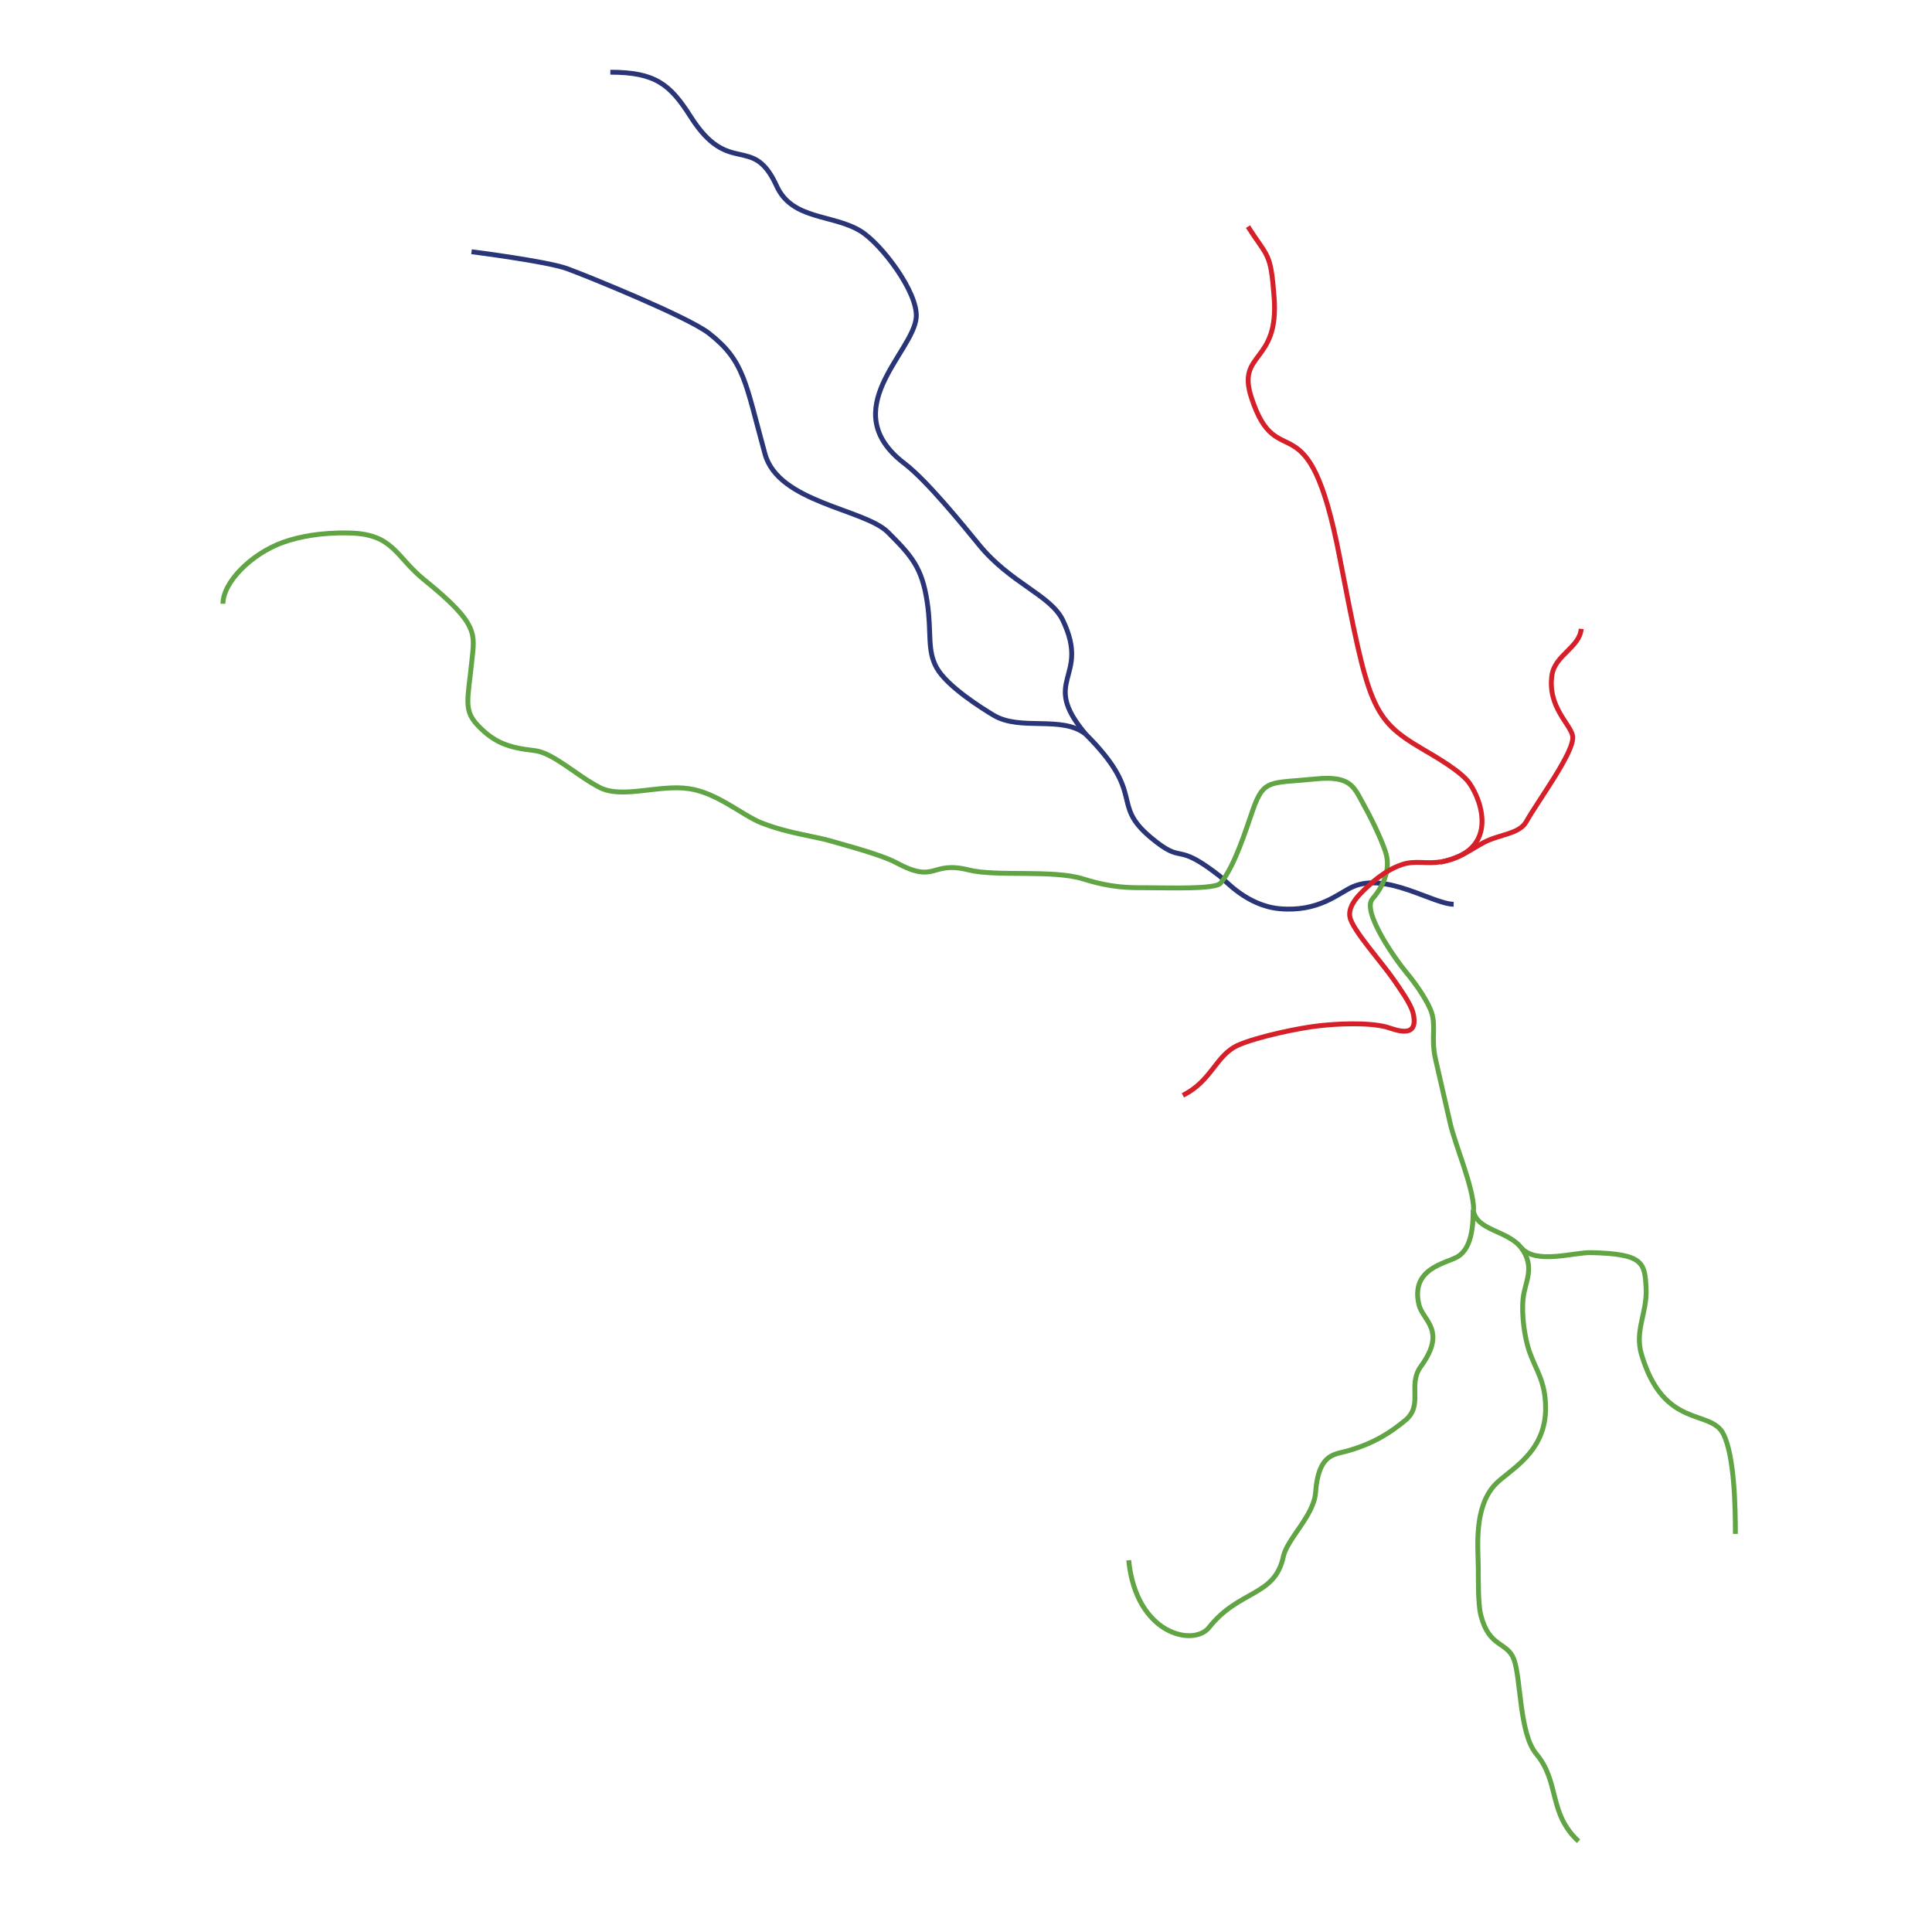
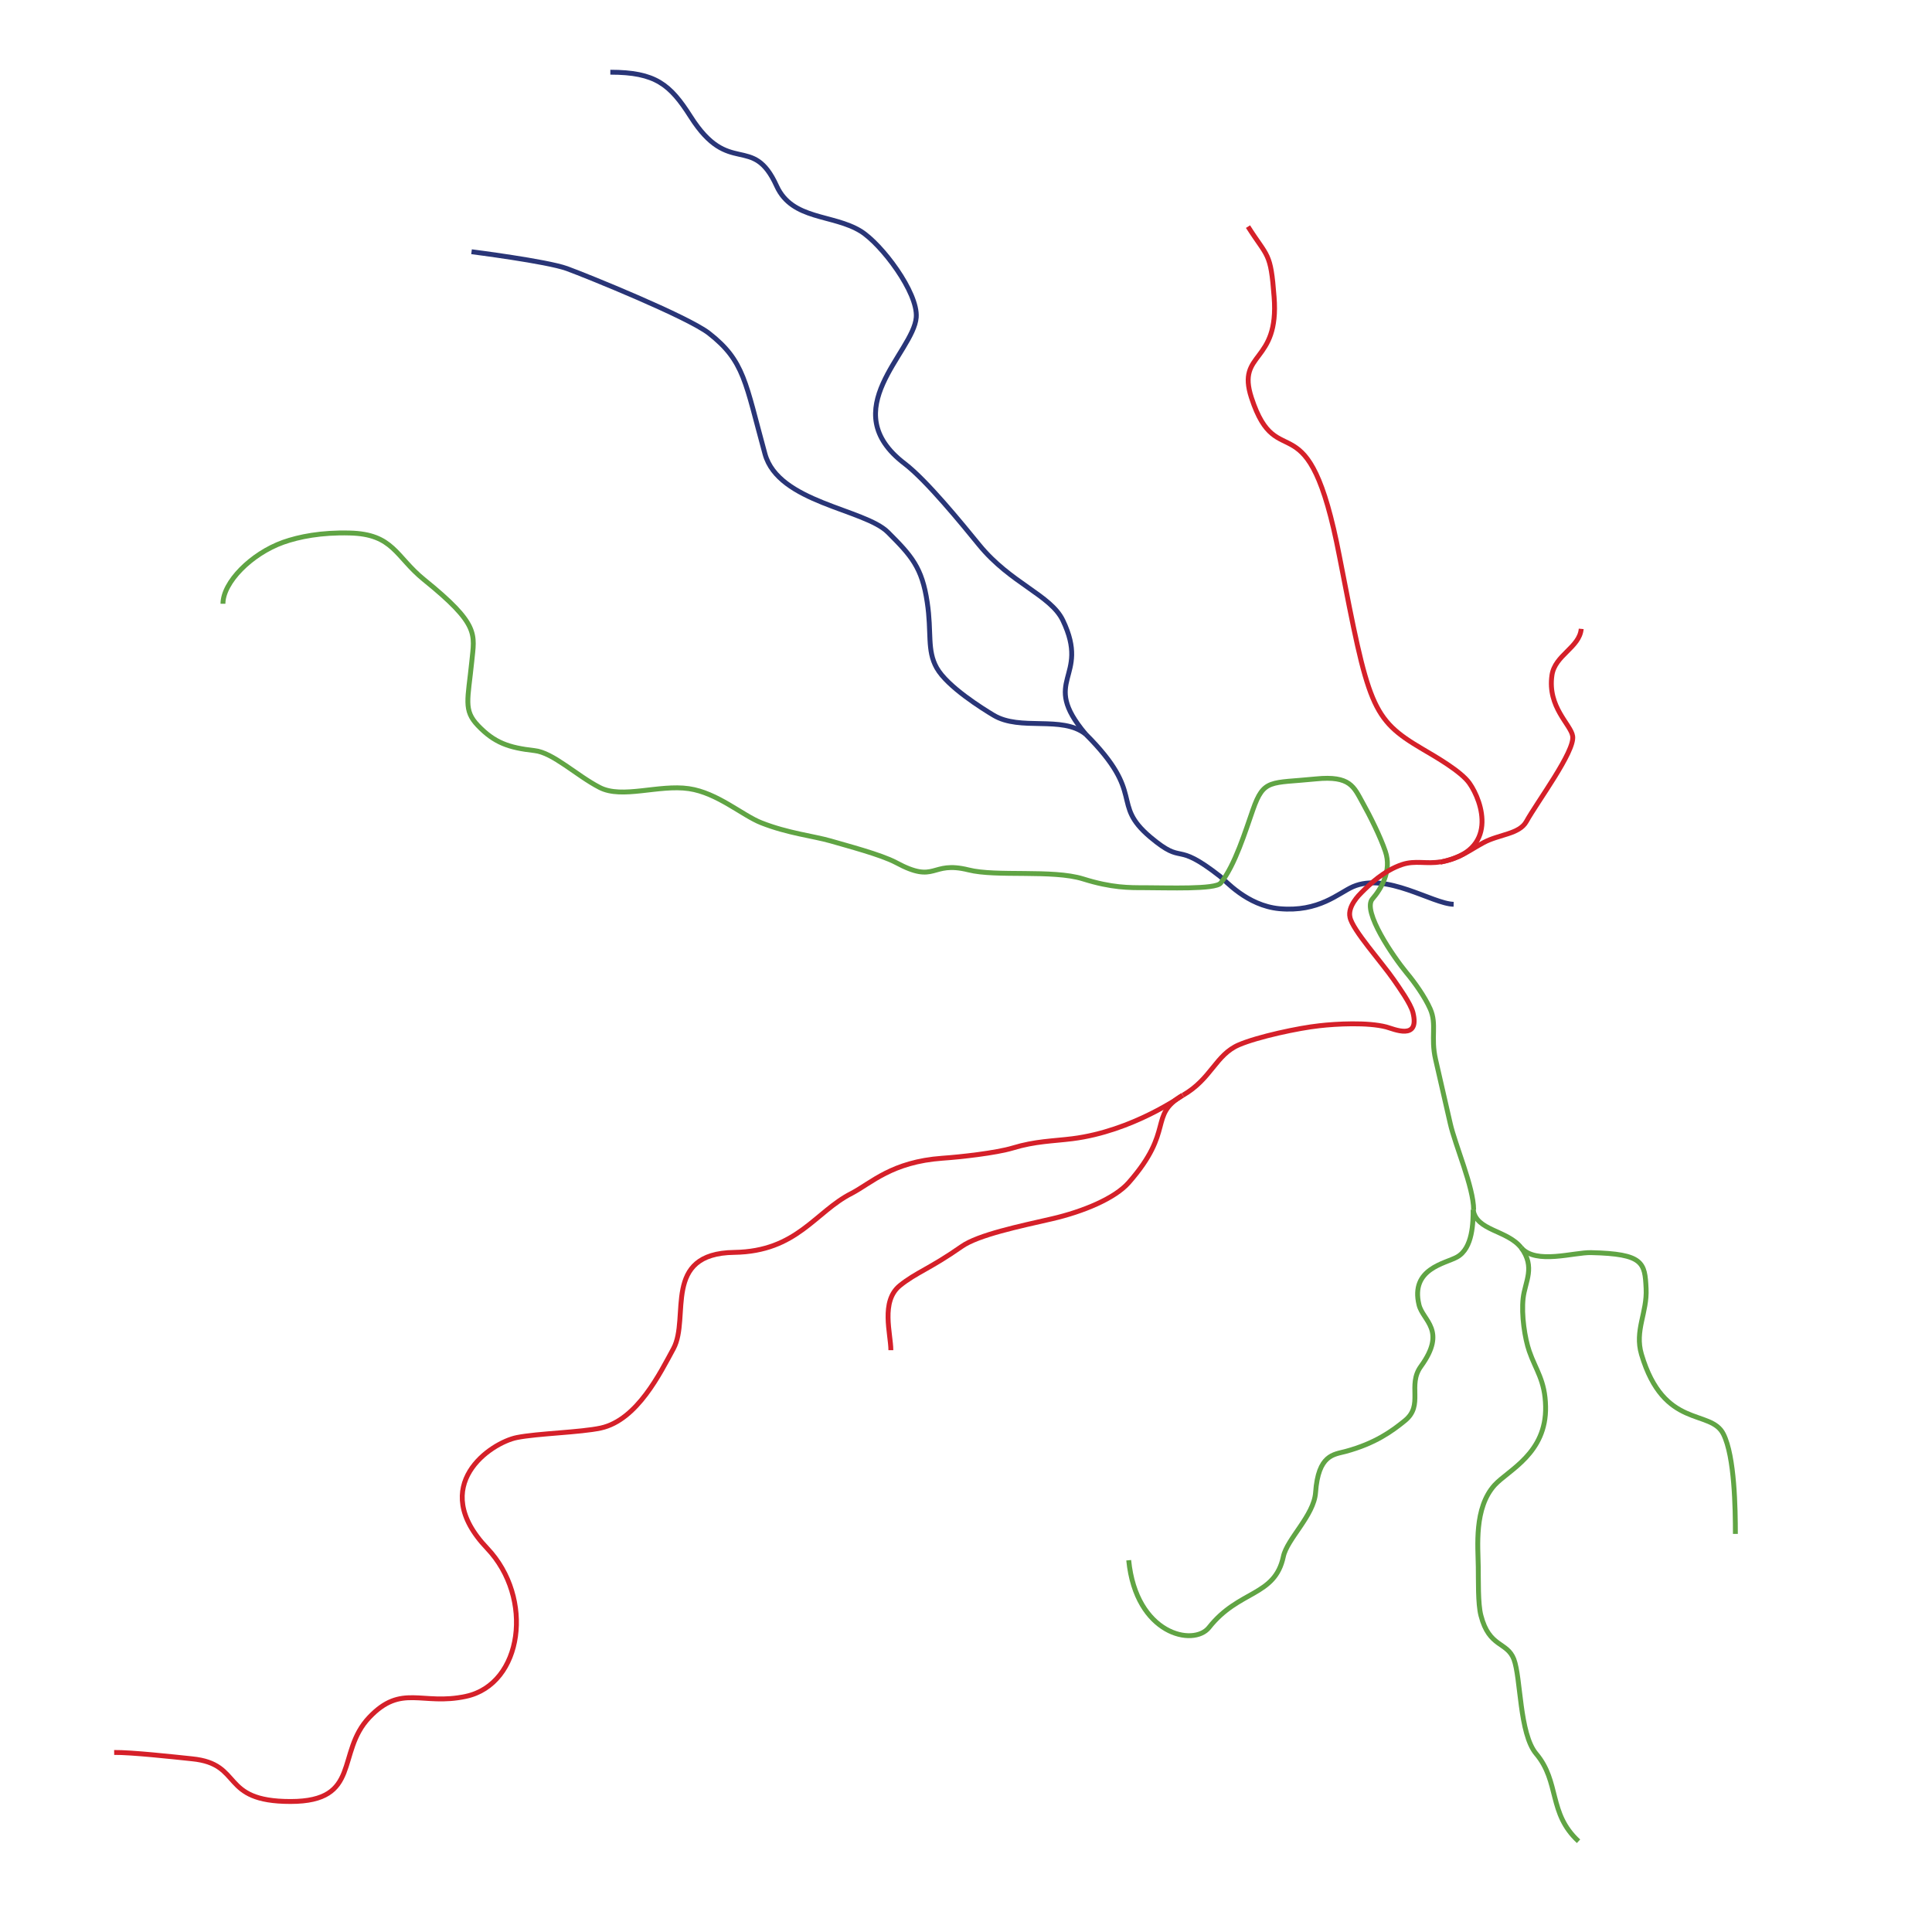
<svg xmlns="http://www.w3.org/2000/svg" version="1.1" id="Layer_2" x="0px" y="0px" viewBox="0 0 792 792" enable-background="new 0 0 792 792" xml:space="preserve">
  <path id="blue-akalla" fill="none" stroke="#293577" stroke-width="2" stroke-miterlimit="10" d="M445,300.9  c-19-22.6,2.2-22.6-9.3-46.6c-5-10.4-21.4-15.1-34.3-30.9c-7.1-8.7-21.5-26.4-30.5-33.3c-29-22,3.6-45.6,4.7-60  c0.8-10.2-14.2-30-22.7-35.3c-11.5-7.1-28.1-4.5-34.5-18.5c-9.9-21.9-19.4-3.4-35.3-28.5c-8.4-13.2-14.4-18.2-32.9-18.2" />
  <path id="blue-hjulsta" fill="none" stroke="#293577" stroke-width="2" stroke-miterlimit="10" d="M445,300.9  c-9.8-7.7-26.7-1.1-37.7-7.7c-4.2-2.5-19-11.7-23.3-19.4c-4.1-7.3-2-14.5-3.9-26.9c-2.1-14.3-6.5-19.1-16.1-28.7  s-44.9-12.1-50.4-32.1c-8.1-29.5-8.4-38.1-23-49.5c-8.8-6.8-50-23.5-58.2-26.5c-8.3-3-39.1-6.9-39.1-6.9" />
  <path id="blue-kungs" fill="none" stroke="#293577" stroke-width="2" stroke-miterlimit="10" d="M445,300.9  c25.1,25,10,28.3,26.6,42.3c14.3,12,9.3,1,28.5,16c2.2,1.7,11,12,24.3,13.3c16.3,1.5,24.3-6.4,30.2-9c13.8-6,32.6,7,41.3,7.2" />
  <path id="green-hasselby" fill="none" stroke="#60A444" stroke-width="2" stroke-miterlimit="10" d="M91.4,247.5  c0-8.8,11.6-20.5,24.7-25.2c6.5-2.3,15.6-4.1,27.2-3.8c18,0.4,18.9,9.7,30.5,19.1c22.9,18.5,20.7,22.3,19.6,33.6  c-1.6,15.7-3.5,19.9,2.5,26.2c6.8,7.1,12.6,9.1,23.2,10.3c7.6,0.8,17.2,10.2,26.7,15.1c9.2,4.8,24.3-1.3,36.6,0.5  c11.7,1.7,22,11,29.7,14c10.9,4.3,21.3,5.4,28.3,7.4c6.8,2,20.7,5.6,26.9,8.9c16.7,9,14-0.9,29.7,3c11.4,2.9,34.5-0.2,47,3.7  c11.8,3.7,18.9,3.6,25.3,3.6c9.1,0,29,0.8,31.1-1.9c5.9-7.3,10.2-21.5,13.2-30c4.5-12.9,7.1-10.8,25.9-12.7c14-1.4,15.5,3.3,19,9.6  c3.2,5.7,7.4,14.2,9.4,20.1c2.8,8.1-1.9,15.6-5.3,19.5c-4.3,5,8.7,23.9,14.1,30.4c3.1,3.7,7.4,9.7,9.6,14.7  c2.8,6.3,0.1,11.6,2.2,20.7c1.5,6.5,4.3,18.9,6,26.2c2,8.9,9.6,26.2,9.6,35.4" />
  <path id="green-hagsatra" fill="none" stroke="#60A444" stroke-width="2" stroke-miterlimit="10" d="M603.9,495.9  c0,5-0.1,15.8-6.6,19.4c-4.8,2.7-19.2,4.7-15.6,19.6c1.6,6.6,11.5,10.4,0.8,25.2c-5.7,7.8,1.3,15.9-6.6,22.3  c-5.3,4.3-12.1,9.3-24.3,12.6c-4.8,1.3-11.2,1.2-12.3,16.9c-0.7,9.4-11.7,19-13.2,26.2c-3.5,16.5-18.2,13.5-30.5,29.1  c-6.3,7.9-29.9,2.9-32.9-27.6" />
  <path id="green-gullmars" fill="none" stroke="#60A444" stroke-width="2" stroke-miterlimit="10" d="M623.6,511.5  c-5.7-7.3-18.5-6.9-19.7-15.6" />
  <path id="green-farsta" fill="none" stroke="#60A444" stroke-width="2" stroke-miterlimit="10" d="M623.6,511.5  c5.9,8,1.6,13.8,0.8,20.6c-0.8,7,0.7,16.6,2.5,21.8c2.7,7.8,6.5,12,6.7,22.7c0.4,19.2-15.2,26-20.9,32.2c-8.5,9.4-6.8,25.2-6.7,33.6  c0.1,5-0.2,15.1,1.1,19.9c3.4,13.2,10.7,10.6,13.5,17.9c2.9,7.7,2.2,30.4,9.1,38.7c9.8,11.6,4.9,24.4,17.4,35.9" />
  <path id="green-skarpnack" fill="none" stroke="#60A444" stroke-width="2" stroke-miterlimit="10" d="M623.6,511.5  c6.1,7,21.6,1.8,28.7,2c21.4,0.5,22,4.1,22.5,14.7c0.5,9.9-4.8,17.2-1.9,27c9.2,31,28.4,22.2,33.6,32.7c4.6,9.2,4.9,30.6,4.9,40.9" />
  <path id="red-morby" fill="none" stroke="#D52029" stroke-width="2" stroke-miterlimit="10" d="M511.6,92.9  c8.1,12.8,9.3,10.2,10.7,28.8c2.2,27.6-15.5,22.3-9.3,41.3c10.8,33.2,23.2-2,36.1,65.1c11.9,61.4,13,66.6,34.1,79  c5.1,3,15.8,9.1,19.2,14c5.2,7.4,12.3,27.9-12,32.3" />
  <path id="red-ropsten" fill="none" stroke="#D52029" stroke-width="2" stroke-miterlimit="10" d="M648.2,257.8  c-0.7,7.7-10.8,10.7-12,19c-1.9,13.1,7.8,20.2,8.5,25c0.9,6.3-14.4,26.7-19,35c-2.9,5.2-11.2,5.2-17.5,8.6c-6.3,3.4-9.2,6.2-17.6,8" />
-   <path id="red-liljeholmen" fill="none" stroke="#D52029" stroke-width="2" stroke-miterlimit="10" d="M590.5,353.3  c-5.7,1-10.3-0.7-15.7,1.1c-7.5,2.5-13.4,8.2-16.6,11.4c-1,1-5.8,5.7-4.8,10.2c1,5.2,13.2,18.7,18,25.7c2.2,3.2,6.8,9.6,7.8,13.3  c3,11.8-7.9,6.8-10.9,6c-7.6-2-20.6-1.3-27.5-0.5c-8.4,0.9-25.2,4.5-32.9,7.8c-9.6,4.1-10.9,14.7-23,20.7" />
+   <path id="red-liljeholmen" fill="none" stroke="#D52029" stroke-width="2" stroke-miterlimit="10" d="M590.5,353.3  c-5.7,1-10.3-0.7-15.7,1.1c-7.5,2.5-13.4,8.2-16.6,11.4c-1,1-5.8,5.7-4.8,10.2c1,5.2,13.2,18.7,18,25.7c2.2,3.2,6.8,9.6,7.8,13.3  c3,11.8-7.9,6.8-10.9,6c-7.6-2-20.6-1.3-27.5-0.5c-8.4,0.9-25.2,4.5-32.9,7.8c-9.6,4.1-11.3,14-23,20.7" />
+   <path fill="none" stroke="#D52029" stroke-width="2" stroke-miterlimit="10" d="M484.8,449c-14.2,8.4-3.1,14.2-22.1,35.8  c-5.7,6.5-18.8,11.9-31.3,14.8c-13.5,3.1-30.4,6.6-37.2,11.4c-13,9.1-18.6,10.6-25.3,16c-8,6.5-3.7,19.8-3.7,26.5" />
+   <path fill="none" stroke="#D52029" stroke-width="2" stroke-miterlimit="10" d="M484.8,449c0,0-20.5,14.7-45.2,17.8  c-8,1-15.2,1-24.4,3.8c-7,2.1-21.6,3.7-28.9,4.2c-20.7,1.5-29,10.1-37.2,14.4c-15,7.6-22.3,23.8-48.1,24.2  c-29.8,0.4-18.1,26.7-24.9,39.4c-5.4,9.9-14.8,29.3-29.8,32.6c-8.3,1.8-25.9,2.2-34.4,3.9c-10.6,2.1-36.8,19.6-12.2,45.4  c19.3,20.3,14.6,55.7-8.7,60.7c-18.1,3.9-26.4-5.3-39.6,8.6c-13.8,14.5-3.1,34.5-32.3,34.5c-29.3,0-19.1-15.4-40.4-17.5  c-7.6-0.8-25-2.7-31.9-2.6" />
</svg>
